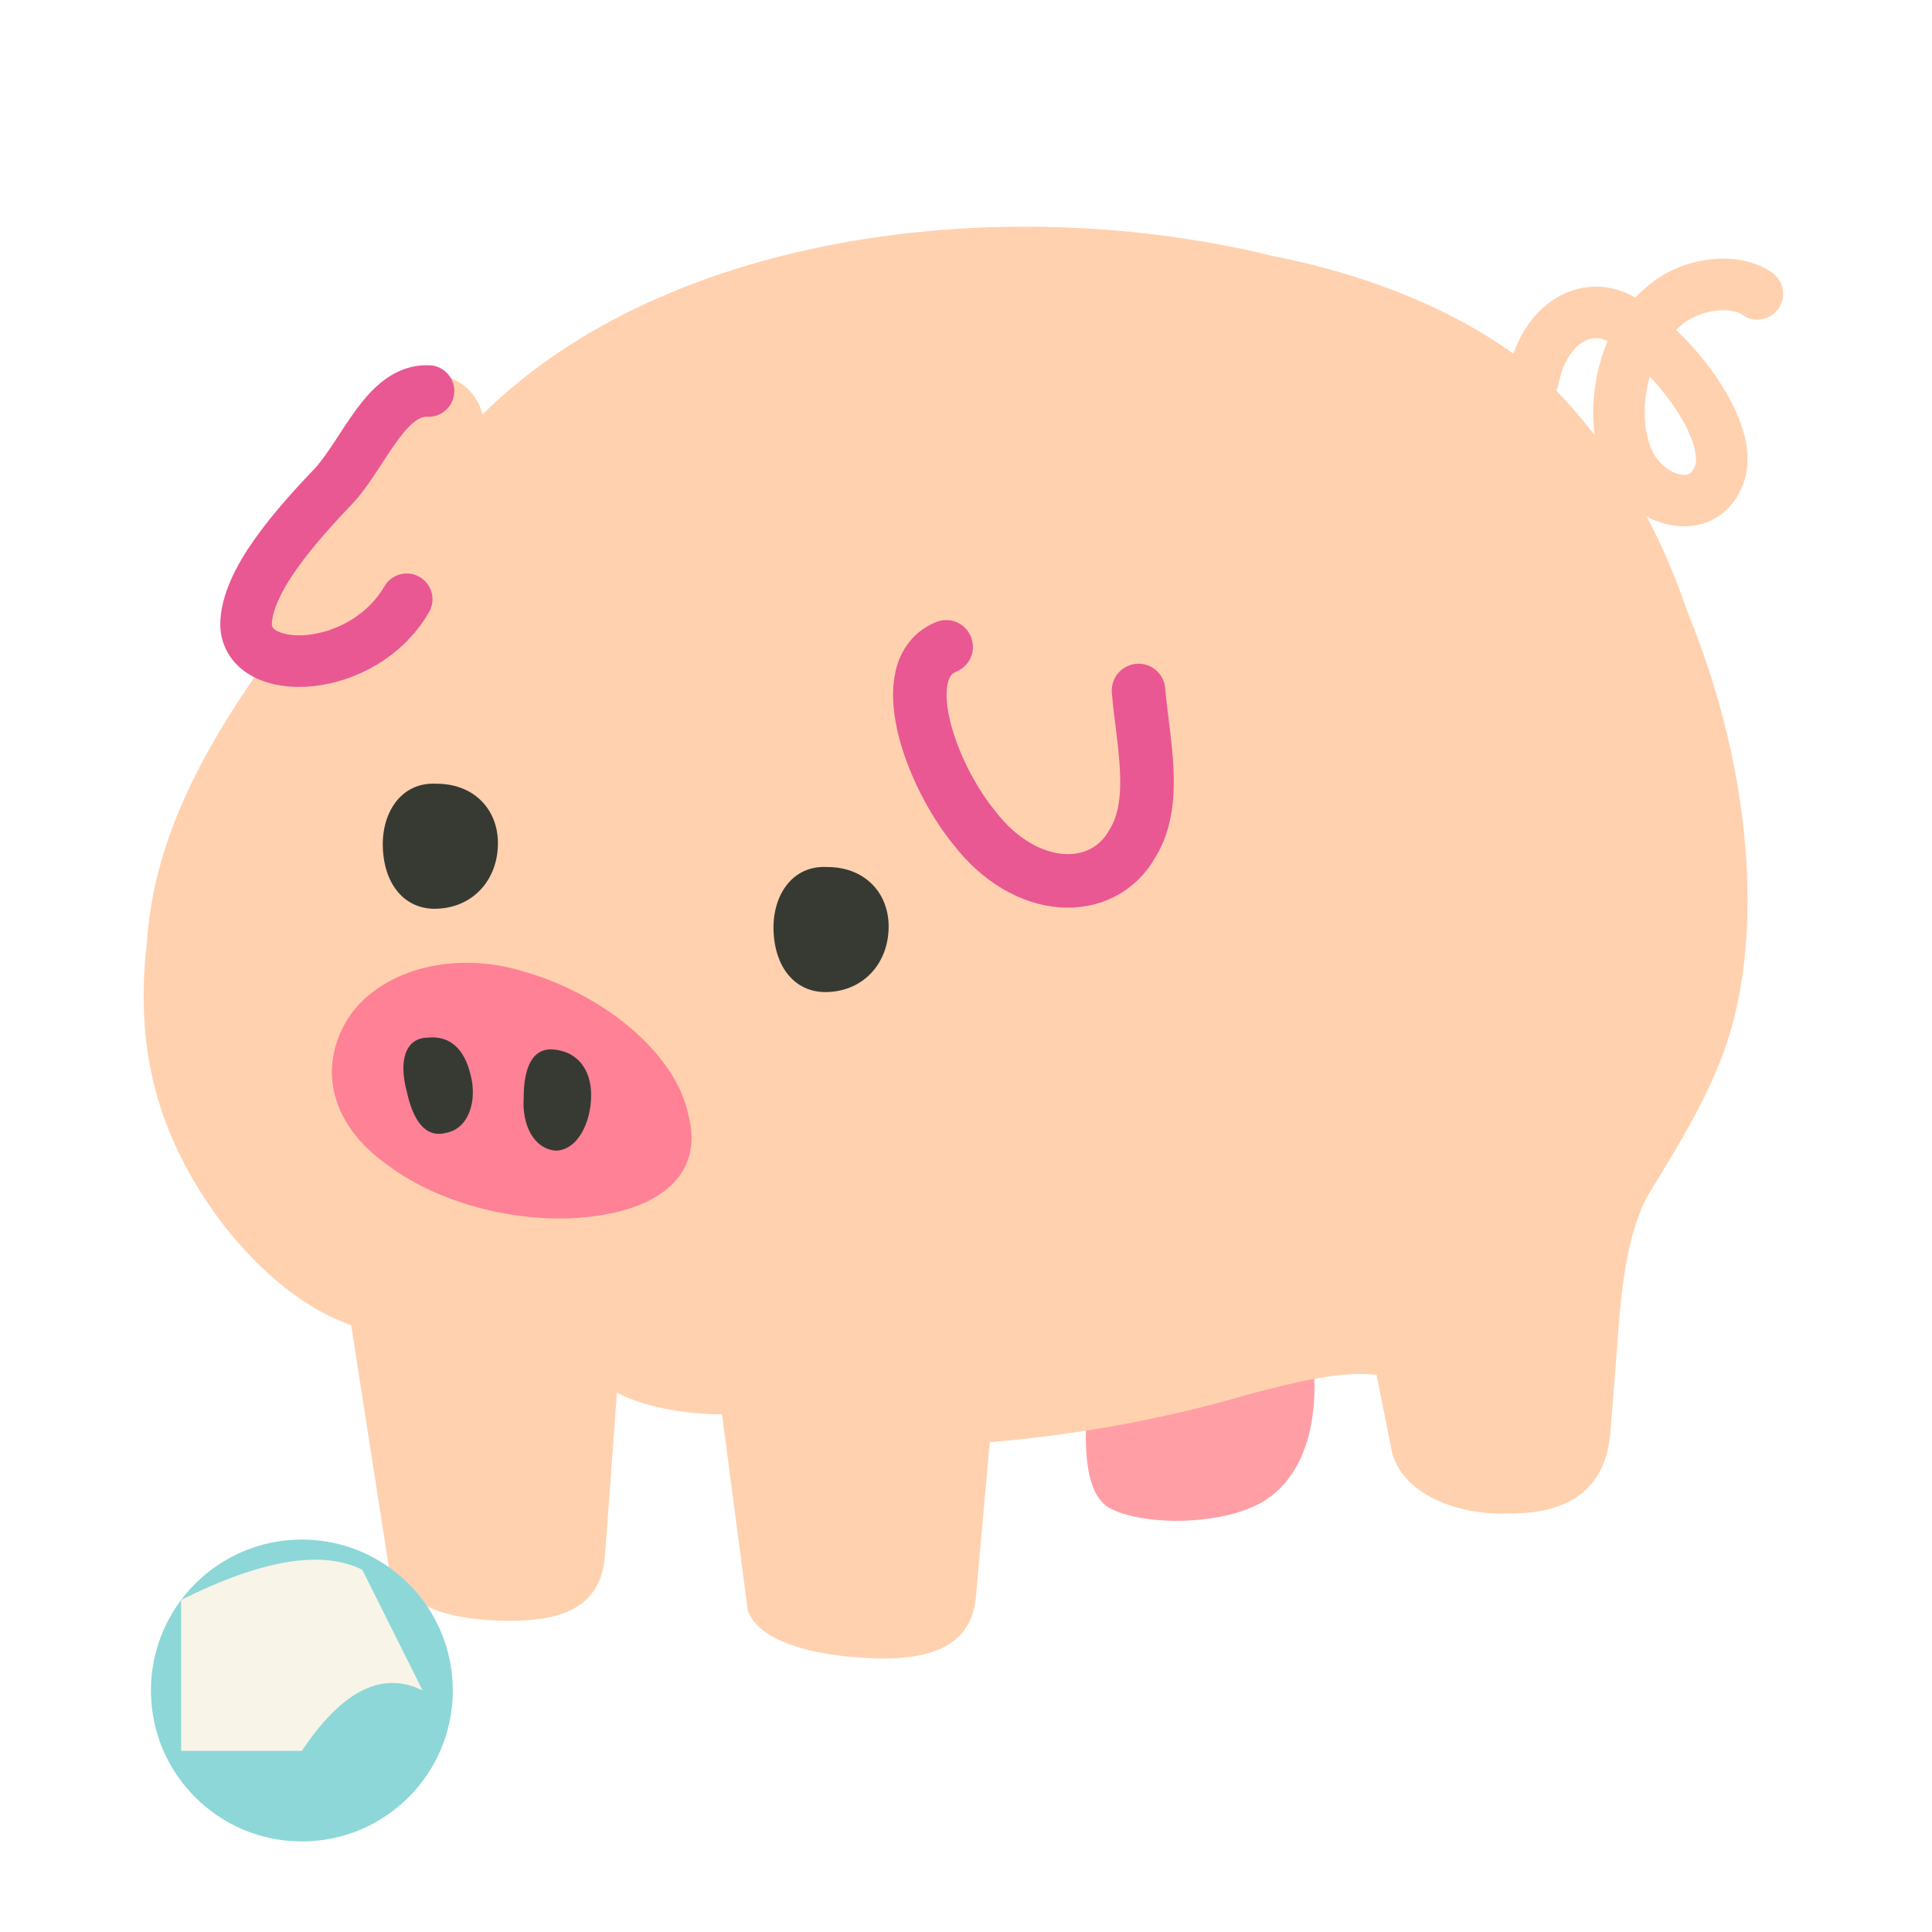
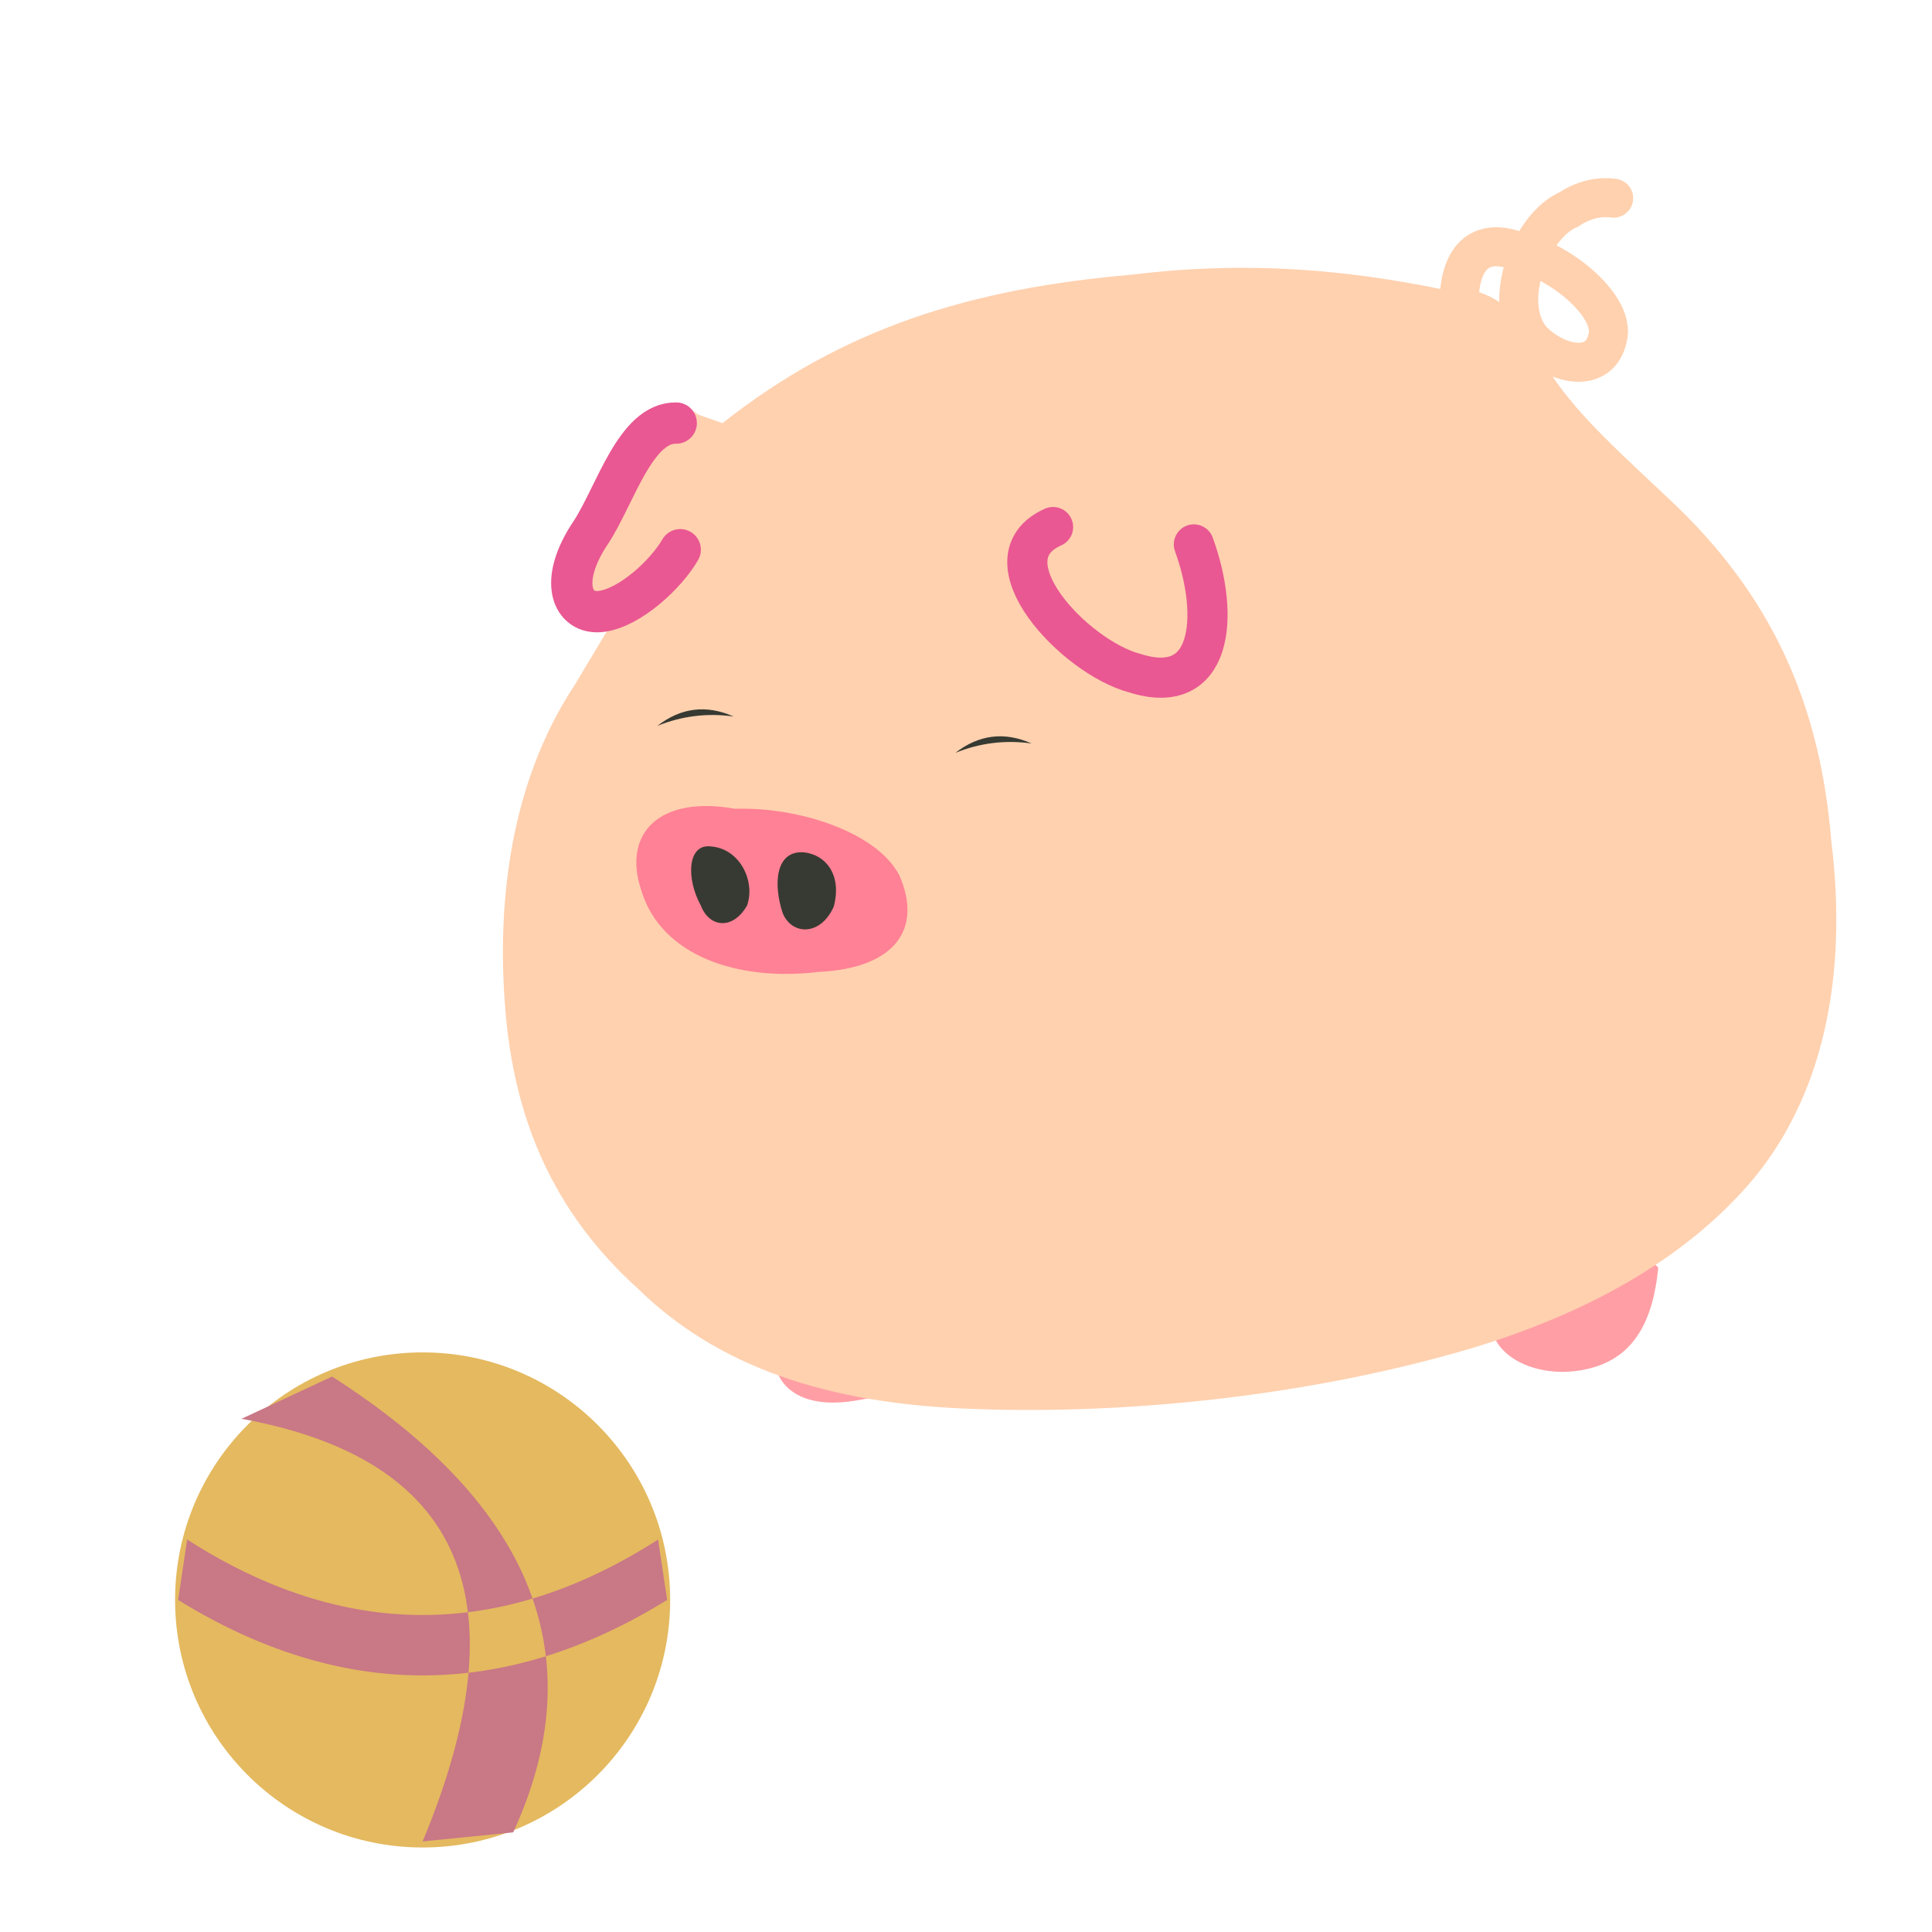
- <svg xmlns="http://www.w3.org/2000/svg" viewBox="0 0 64 64" width="64" height="64" role="img" aria-label="肥猪 · play">
-   <g transform="translate(3 3) scale(.90) translate(0 0) translate(32 54) rotate(0) scale(1 1) translate(-32 -54)">
-     <g transform="translate(2 5) scale(.073) translate(-216 -272)">
-       <path fill="#FF9FA5" d="M691 868L805 844C808 872 802 903 778 916C757 927 721 927 704 919C692 914 689 895 691 868Z" />
-       <g transform="rotate(0 916 349)">
-         <path d="M916 349C922 318 947 307 965 322C991 340 1019 379 1009 399C1001 417 977 412 966 394C952 370 961 329 981 313C995 300 1018 298 1029 306" fill="none" stroke="#FFD1AF" stroke-width="26" stroke-linecap="round" />
+ <svg xmlns="http://www.w3.org/2000/svg" width="64" height="64" viewBox="0 0 64 64" role="img" aria-label="大肥猪·玩耍">
+   <g transform="translate(15 3) scale(0.76)">
+     <g transform="rotate(-7 32 44)">
+       <g transform="translate(2 1.5) scale(.25)" stroke-linecap="round" stroke-linejoin="round">
+         <path fill="#FF9FA5" d="M43 199L43 214C43 220 48 223 55 223C64 223 69 220 72 216L68 204Z" transform="translate(0 -8)" />
+         <path fill="#FF9FA5" d="M166 205L168 217C169 222 176 226 184 225C192 224 196 218 198 209L192 202Z" />
+         <path fill="none" stroke="#FFD1AF" stroke-width="6.8" d="M184 38C185 30 189 27 195 30C203 33 211 42 209 47C207 53 200 51 196 46C191 39 198 26 205 24Q209 22 213 23" />
+         <path fill="#FFD1AF" d="M54 43C77 29 100 25 128 26C149 26 166 30 181 35C187 35 193 38 196 46C199 56 206 64 216 76C232 95 238 115 237 139C237 163 230 183 216 196C204 207 187 215 164 219C134 224 102 223 77 219C51 215 33 206 21 191C8 176 3 159 4 139C5 118 11 99 23 85L30 76C22 75 21 70 25 63L35 48C40 40 45 36 50 41Z" />
+         <path fill="none" stroke="#E95892" stroke-width="7.2" d="M46 42C39 41 34 53 29 59C22 67 24 73 29 73C34 73 41 68 44 64" />
+         <path fill="none" stroke="#E95892" stroke-width="7" d="M109 68C96 72 110 91 120 95C133 101 136 87 133 74" />
+         <path d="M36.3 94Q43 90 49.7 94Q43 92.2 36.3 94Z" fill="#373A32" />
+         <path d="M87.3 105Q94 101 100.7 105Q94 103.2 87.3 105Z" fill="#373A32" />
+         <path fill="#FF8195" d="M48 110C35 106 28 112 30 122C32 134 45 140 59 140C72 141 78 135 75 125C72 117 59 111 48 110Z" />
+         <path fill="#373A32" d="M43 116C39 115 38 121 40 126C41 130 45 131 48 127C50 123 48 117 43 116Z" />
+         <path fill="#373A32" d="M59 119C54 118 53 124 54 129C55 133 60 134 63 129C65 124 63 120 59 119Z" />
      </g>
-       <path fill="#FFD1AF" d="M386 367C480 274 651 254 785 287C851 300 897 326 923 350C953 380 977 417 994 467C1024 540 1032 619 1016 676C1007 708 988 737 973 762C962 784 960 813 958 841L955 879C953 908 935 921 904 921C877 922 851 911 845 891L837 851C818 849 795 855 772 861C735 872 690 881 642 885L635 963C633 986 615 995 584 994C554 993 526 986 520 970L507 871C488 871 467 867 454 860L448 942C446 968 427 976 395 975C365 974 346 966 339 948L320 826C297 818 275 800 256 776C221 730 211 685 217 633C220 590 237 550 268 504C292 469 311 440 330 413C350 386 370 362 386 367Z" />
-       <path fill="#FFD1AF" d="M261 481C267 449 293 421 314 394C329 375 340 349 357 347C374 345 385 357 387 370L383 403L317 482Z" />
-       <path d="M359 355C338 354 327 385 312 402C292 423 267 451 267 473C268 500 326 498 348 460" fill="none" stroke="#E95892" stroke-width="26" stroke-linecap="round" />
-       <path d="M620 484C593 495 612 548 634 575C660 609 699 610 714 583C727 562 719 531 717 506" fill="none" stroke="#E95892" stroke-width="27" stroke-linecap="round" />
-       <path id="eyes" fill="#373A32" d="M363 553C345 552 335 568 336 586C337 605 348 617 364 616C382 615 394 601 394 583C394 566 382 553 363 553ZM560 595C542 594 532 610 533 628C534 647 545 659 561 658C579 657 591 643 591 625C591 608 579 595 560 595Z" />
-       <path fill="#FF8195" d="M408 648C370 636 333 648 318 672C303 697 310 725 338 745C367 767 413 777 449 770C481 764 497 746 490 720C484 690 449 660 408 648Z" />
-       <path fill="#373A32" d="M359 681C347 681 344 693 348 708C351 722 357 732 368 729C379 727 384 713 380 699C377 687 370 680 359 681ZM422 687C411 686 407 697 407 711C406 725 412 737 423 738C434 738 441 724 441 710C441 697 434 688 422 687Z" />
    </g>
  </g>
-   <g transform="translate(0 0) rotate(0 10 56)">
-     <circle cx="10" cy="56" r="5" fill="#8DD7D8" />
-     <path fill="#F8F4E8" d="M6 53Q10 51 12 52L14 56Q12 55 10 58L6 58Z" />
-   </g>
+   <ellipse cx="14" cy="53" rx="8.2" ry="8.2" fill="#E4B95F" />
+   <path d="M8 47Q19 49 14 61L17 60.7Q21 52 11 45.6ZM6.2 51Q14 56 21.8 51L22.1 53Q14 58 5.9 53Z" fill="#C97886" />
</svg>
